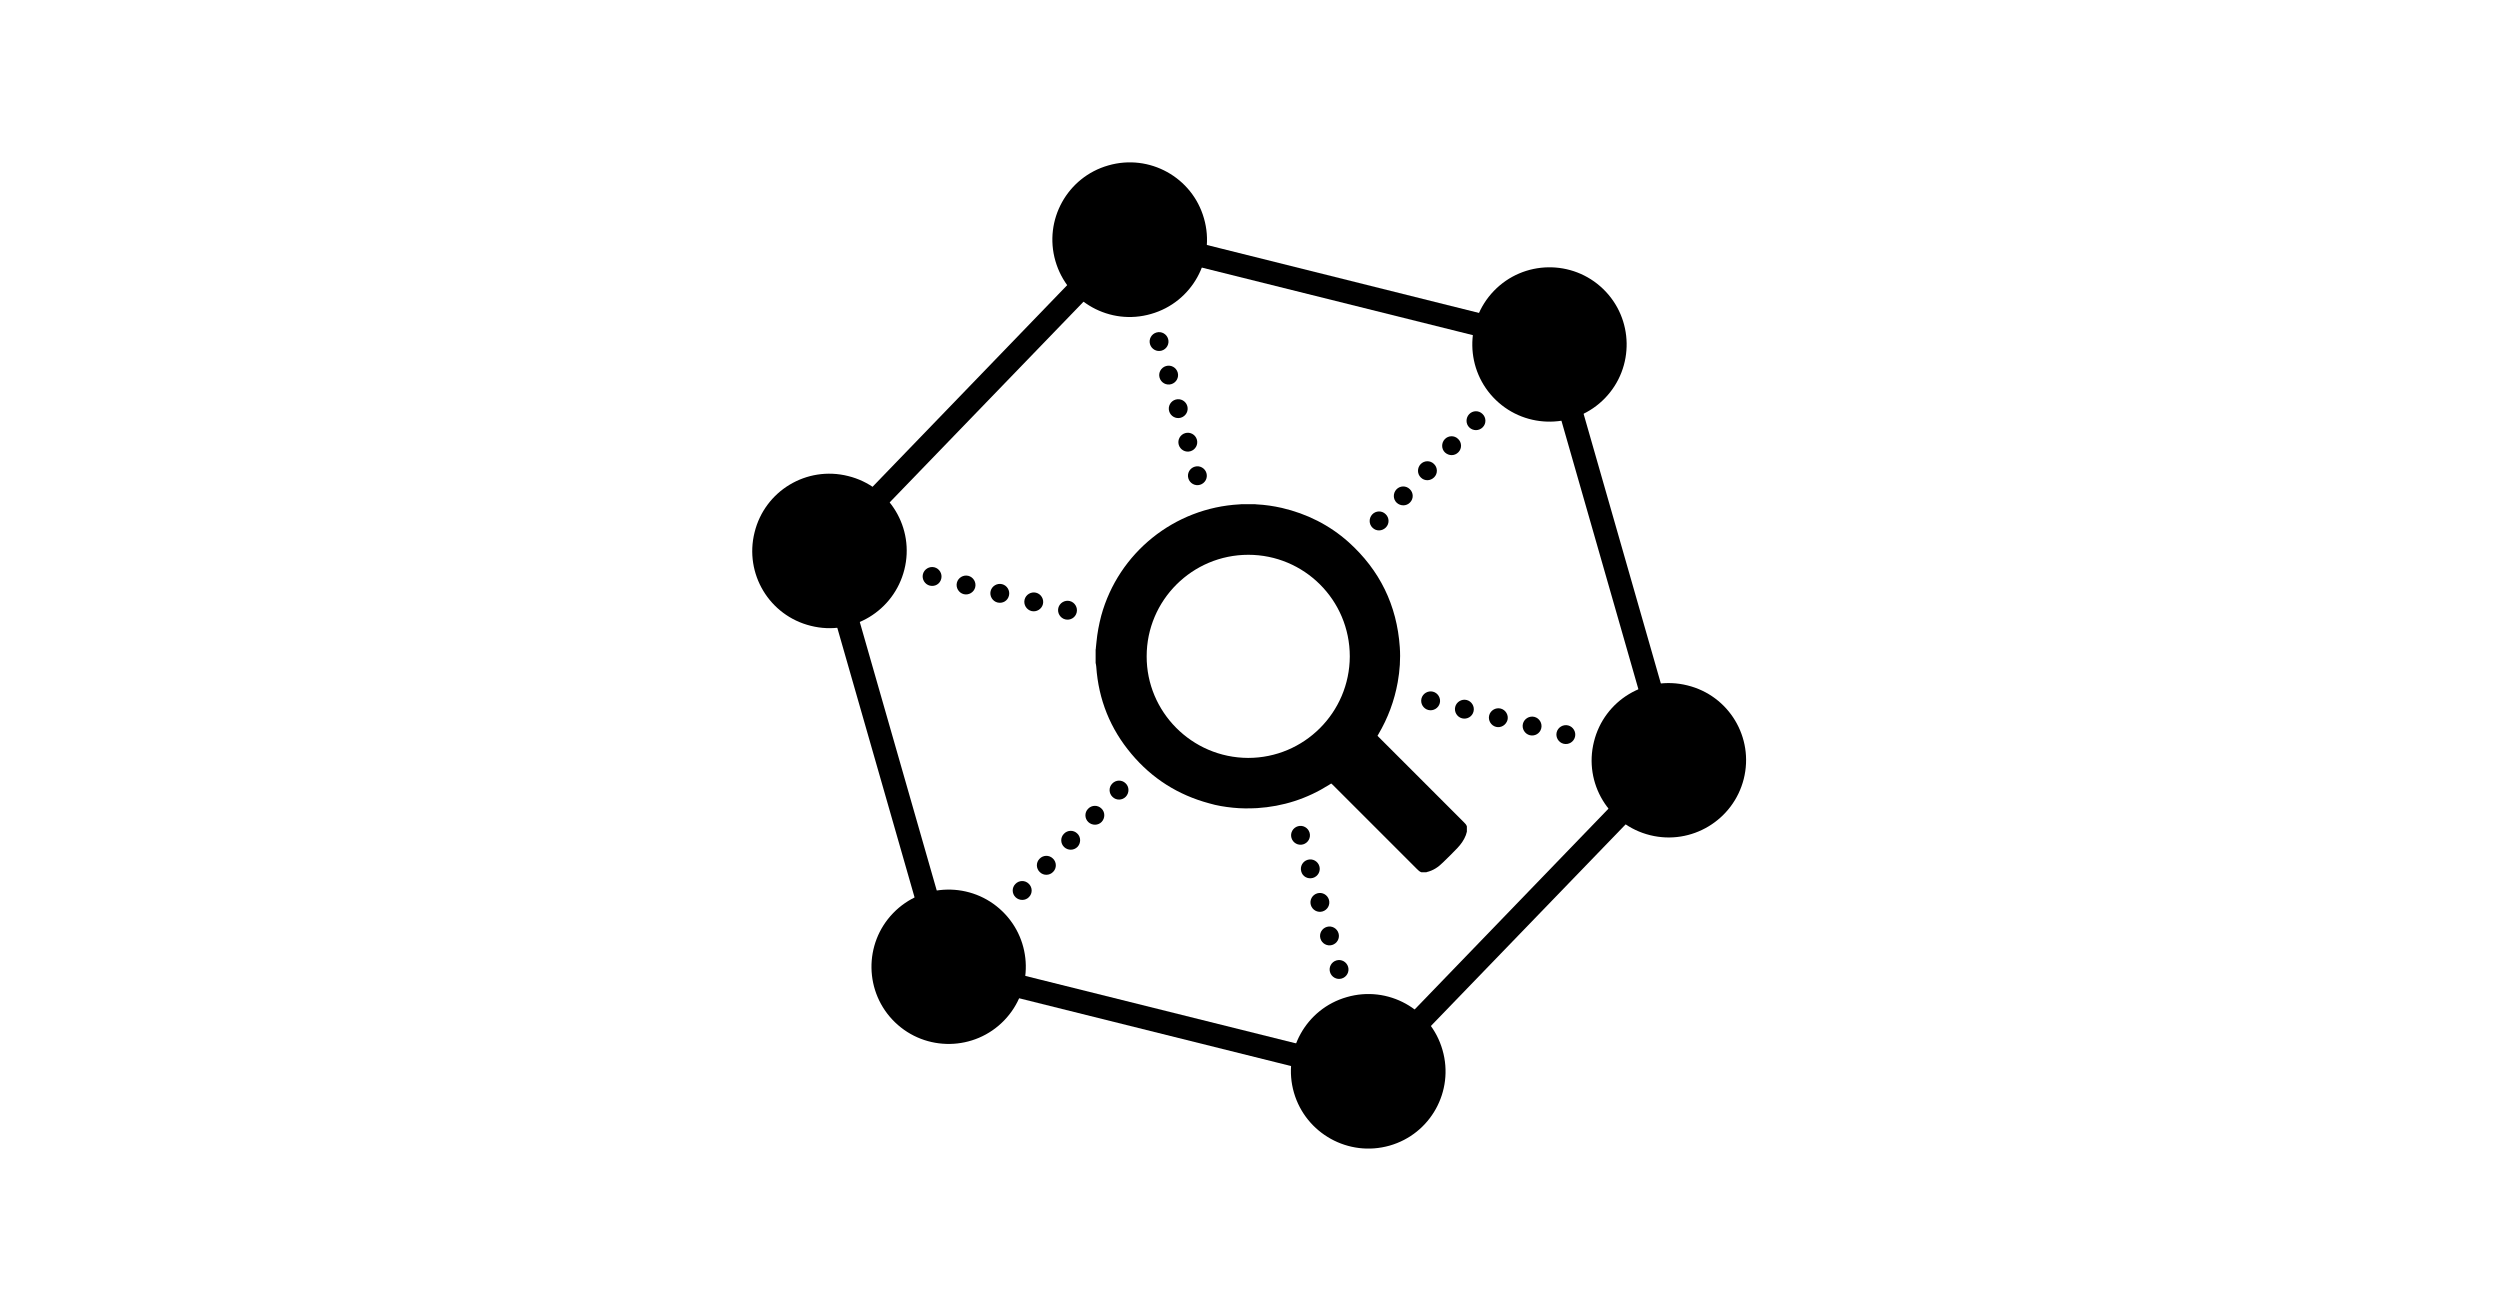
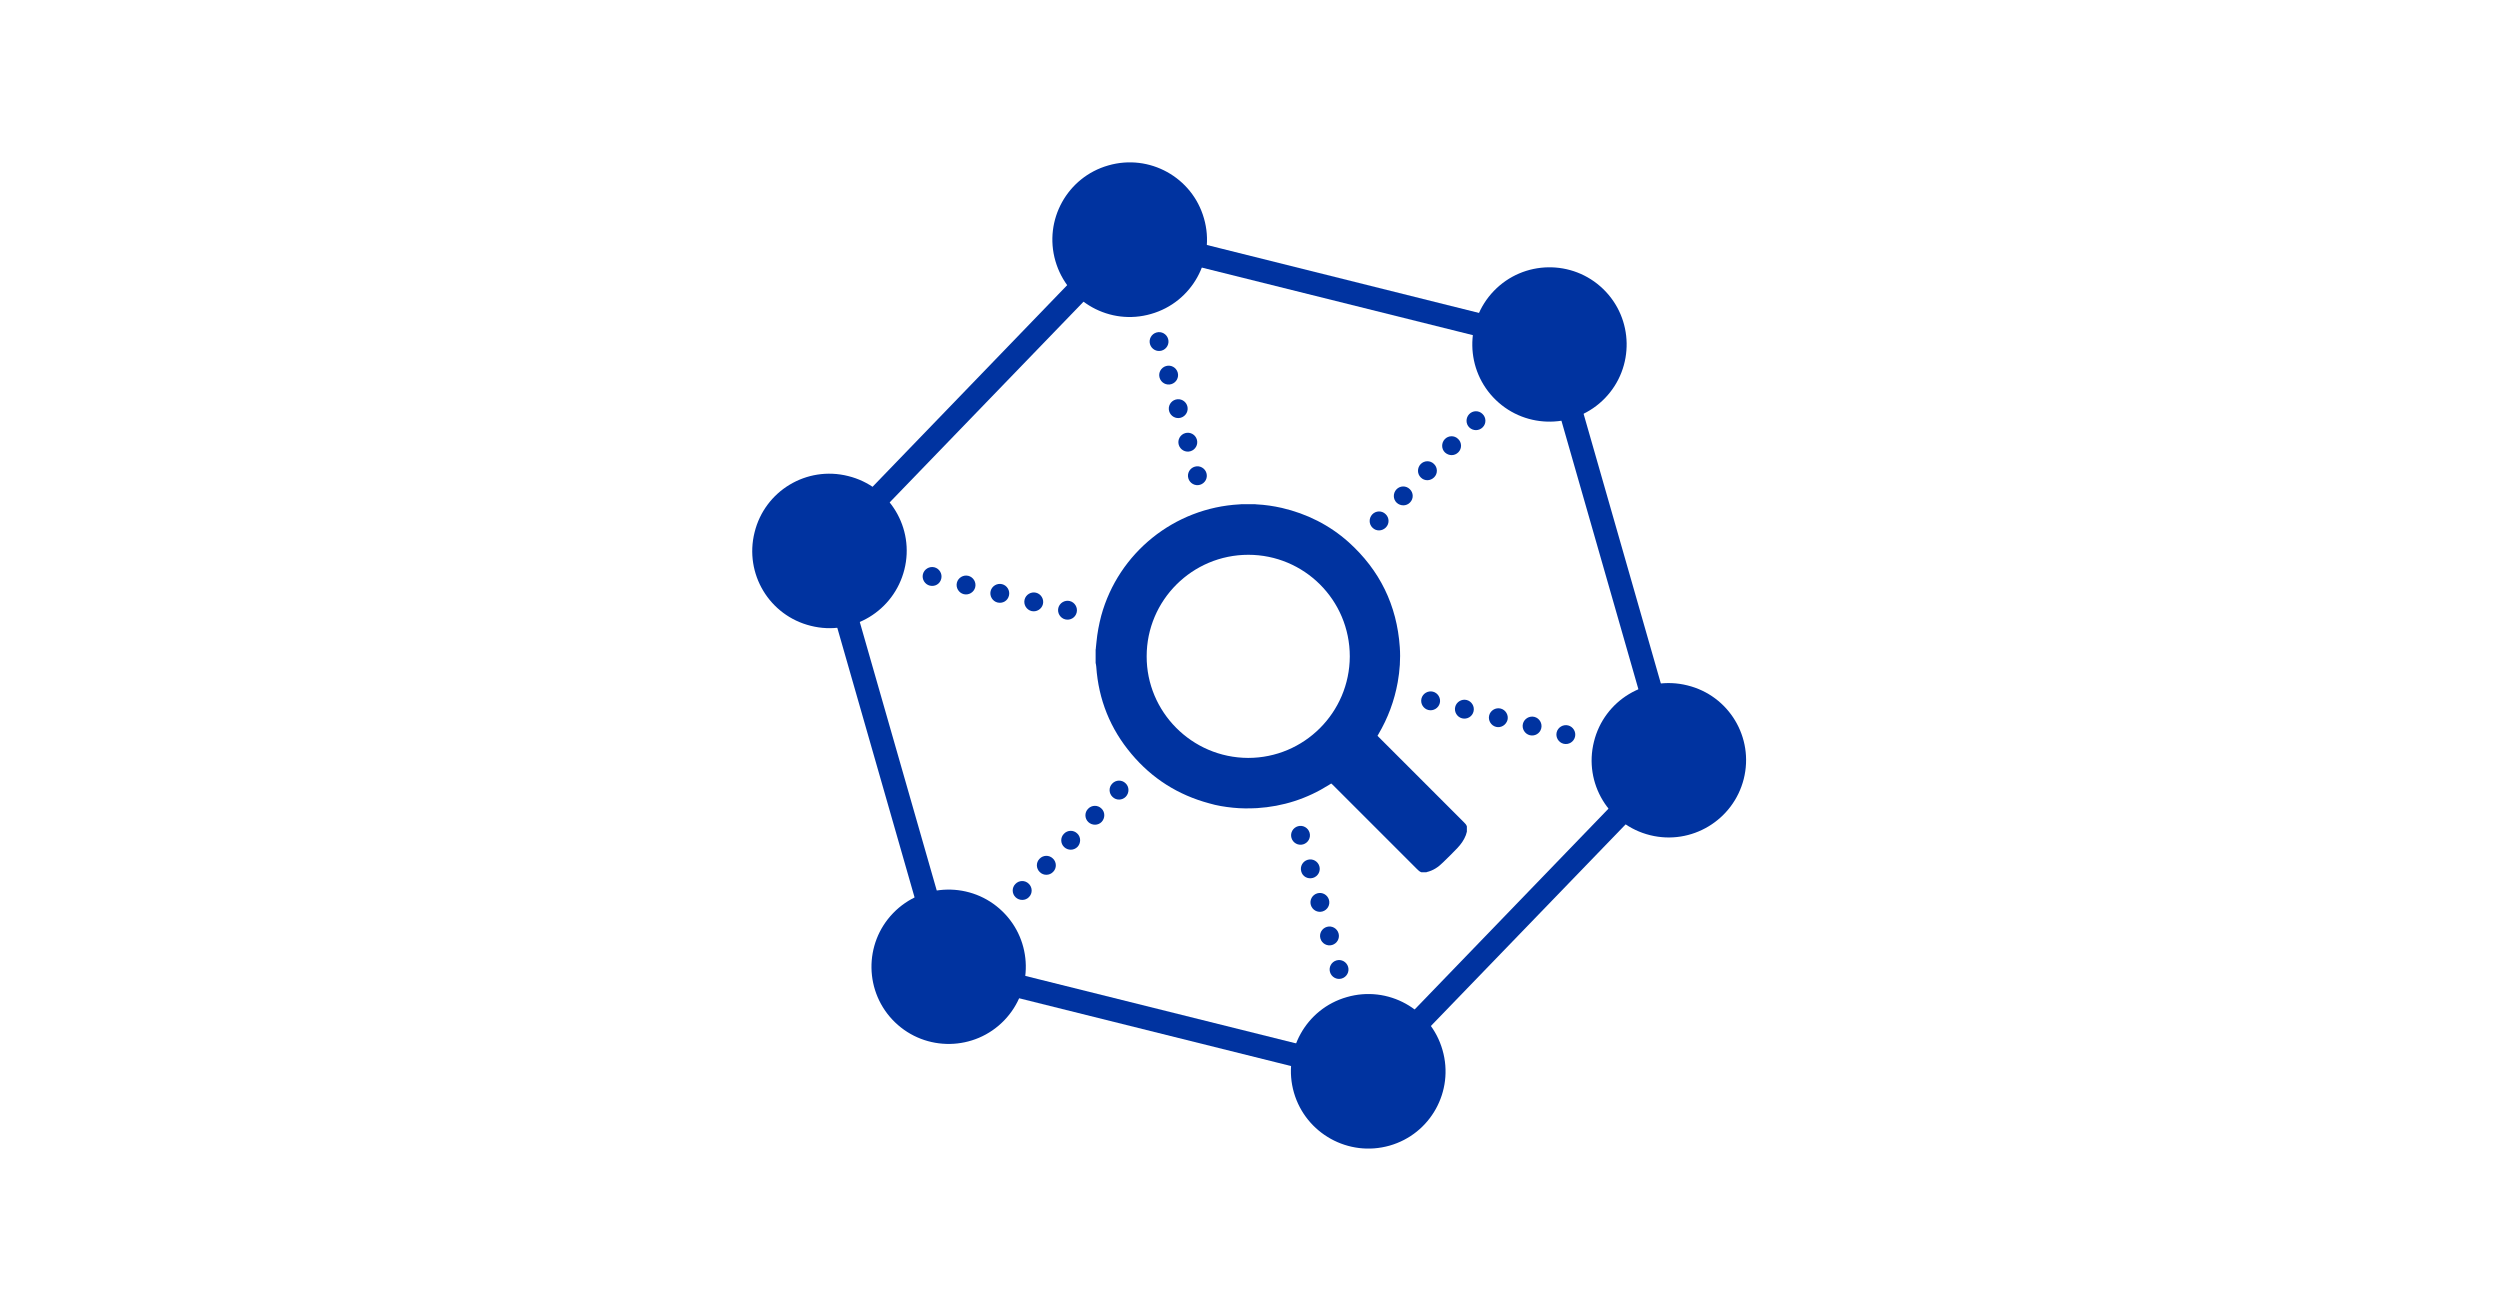
<svg xmlns="http://www.w3.org/2000/svg" version="1.1" id="Layer_1" x="0px" y="0px" viewBox="0 0 1200 628" style="enable-background:new 0 0 1200 628;" xml:space="preserve">
+   <style type="text/css">
+ 	.st0{fill:#0033A0;}
+ </style>
  <g>
-     <path d="M596,242c2.1,0,4.2,0,6.2,0c0.3,0,0.7,0.1,1,0.1c4.1,0.2,8.1,0.8,12.1,1.7c12,2.8,22.8,8.2,32,16.4   c15,13.5,23.2,30.3,24.6,50.4c0.4,5.7,0,11.3-1,16.9c-1.6,8.9-4.7,17.2-9.3,25c-0.1,0.2-0.2,0.4-0.4,0.7c0.2,0.2,0.4,0.4,0.6,0.6   c13.6,13.6,27.3,27.3,40.9,40.9c0.6,0.6,1.2,1.2,1.4,2c0,0.8,0,1.7,0,2.5c-0.2,0.6-0.3,1.1-0.5,1.7c-0.9,2.3-2.3,4.3-4,6.1   c-2.3,2.4-4.6,4.7-7,7c-2.2,2.2-4.7,3.9-7.8,4.6c0,0-0.1,0.1-0.1,0.1c-0.8,0-1.6,0-2.4,0c-0.9-0.3-1.5-0.9-2.2-1.6   c-13.5-13.5-26.9-26.9-40.4-40.4c-0.2-0.2-0.5-0.4-0.7-0.6c-0.1,0-0.2,0-0.2,0.1c-0.3,0.2-0.5,0.3-0.8,0.5   c-10.6,6.7-22.1,10.4-34.6,11.2c-3.9,0.2-7.8,0.2-11.6-0.2c-3.9-0.4-7.7-1-11.4-2.1c-14.9-4-27.4-11.9-37.3-23.7   c-10.2-12.1-15.8-26.1-16.9-41.9c0-0.6-0.2-1.2-0.3-1.8c0-2.1,0-4.3,0-6.4c0.1-0.2,0.1-0.5,0.1-0.7c0.1-1,0.2-1.9,0.3-2.9   c0.4-4.3,1.2-8.5,2.3-12.7c8.3-30.2,35.1-51.7,66.3-53.4C595.5,242.1,595.7,242,596,242L596,242z M550.4,315   c-0.1,26.6,21.6,48.7,48.7,48.8c26.9,0,48.7-21.8,48.8-48.7c0-27.2-22-48.8-48.7-48.8C572.3,266.3,550.4,288.1,550.4,315L550.4,315   z" />
-     <path d="M552.5,150.7c19.7-5.6,31.1-26.2,25.4-45.9c-5.6-19.7-26.2-31.1-45.9-25.4c-19.7,5.6-31.1,26.2-25.4,45.9   C512.3,145,532.8,156.4,552.5,150.7L552.5,150.7z" />
-     <path d="M667,549.9c19.7-5.6,31.1-26.2,25.4-45.9c-5.6-19.7-26.2-31.1-45.9-25.4c-19.7,5.6-31.1,26.2-25.4,45.9   C626.8,544.1,647.3,555.5,667,549.9L667,549.9z" />
-     <path d="M434.1,273.4c5-19.9-7.1-40-27-44.9c-19.9-5-40,7.1-44.9,27c-5,19.9,7.1,40,27,44.9C409,305.4,429.1,293.3,434.1,273.4   L434.1,273.4z" />
-     <path d="M837,373.9c5-19.9-7.1-40-27-44.9c-19.9-5-40,7.1-44.9,27c-5,19.9,7.1,40,27,44.9C811.9,405.8,832,393.7,837,373.9   L837,373.9z" />
-     <path d="M718,192c-14.7-14.2-15.1-37.7-0.9-52.4c14.2-14.7,37.7-15.1,52.4-0.9c14.7,14.2,15.1,37.7,0.9,52.4   C756.2,205.8,732.7,206.2,718,192L718,192z" />
-     <path d="M429.6,490.7c-14.7-14.2-15.1-37.7-0.9-52.4c14.2-14.7,37.7-15.1,52.4-0.9c14.7,14.2,15.1,37.7,0.9,52.4   C467.8,504.5,444.3,504.9,429.6,490.7L429.6,490.7z" />
-     <polygon points="402.5,263 391.8,266.1 449.1,466 459.8,462.9 402.5,263  " />
-     <polygon points="750,163.3 739.3,166.4 796.6,366.3 807.3,363.3 750,163.3  " />
-     <polygon points="456.3,459.5 453.6,470.3 655.4,520.6 658.1,509.8 456.3,459.5  " />
-     <polygon points="543.7,108.7 541,119.5 742.8,169.8 745.5,159.1 543.7,108.7  " />
-     <polygon points="797.8,361.5 805.8,369.3 661.3,518.9 653.3,511.2 797.8,361.5  " />
-     <polygon points="537.8,110.4 545.8,118.2 401.3,267.8 393.3,260.1 537.8,110.4  " />
-     <path d="M557.6,168.3c2.4-0.7,3.8-3.2,3.1-5.6c-0.7-2.4-3.2-3.8-5.6-3.1c-2.4,0.7-3.8,3.2-3.1,5.6   C552.7,167.6,555.2,169,557.6,168.3L557.6,168.3z" />
-     <path d="M562.2,184.4c2.4-0.7,3.8-3.2,3.1-5.6c-0.7-2.4-3.2-3.8-5.6-3.1c-2.4,0.7-3.8,3.2-3.1,5.6   C557.3,183.7,559.8,185.1,562.2,184.4L562.2,184.4z" />
-     <path d="M566.8,200.5c2.4-0.7,3.8-3.2,3.1-5.6c-0.7-2.4-3.2-3.8-5.6-3.1c-2.4,0.7-3.8,3.2-3.1,5.6S564.4,201.2,566.8,200.5   L566.8,200.5z" />
-     <path d="M571.4,216.6c2.4-0.7,3.8-3.2,3.1-5.6c-0.7-2.4-3.2-3.8-5.6-3.1s-3.8,3.2-3.1,5.6C566.5,215.9,569,217.3,571.4,216.6   L571.4,216.6z" />
-     <path d="M576,232.7c2.4-0.7,3.8-3.2,3.1-5.6c-0.7-2.4-3.2-3.8-5.6-3.1s-3.8,3.2-3.1,5.6C571.1,232,573.6,233.4,576,232.7L576,232.7   z" />
-     <path d="M625.5,405.3c2.4-0.7,3.8-3.2,3.1-5.6s-3.2-3.8-5.6-3.1s-3.8,3.2-3.1,5.6C620.6,404.6,623.1,406,625.5,405.3L625.5,405.3z" />
-     <path d="M630.2,421.4c2.4-0.7,3.8-3.2,3.1-5.6c-0.7-2.4-3.2-3.8-5.6-3.1s-3.8,3.2-3.1,5.6C625.2,420.7,627.7,422.1,630.2,421.4   L630.2,421.4z" />
-     <path d="M634.8,437.5c2.4-0.7,3.8-3.2,3.1-5.6s-3.2-3.8-5.6-3.1c-2.4,0.7-3.8,3.2-3.1,5.6C629.9,436.8,632.4,438.2,634.8,437.5   L634.8,437.5z" />
-     <path d="M639.4,453.6c2.4-0.7,3.8-3.2,3.1-5.6c-0.7-2.4-3.2-3.8-5.6-3.1c-2.4,0.7-3.8,3.2-3.1,5.6   C634.5,452.9,637,454.3,639.4,453.6L639.4,453.6z" />
-     <path d="M644,469.7c2.4-0.7,3.8-3.2,3.1-5.6s-3.2-3.8-5.6-3.1c-2.4,0.7-3.8,3.2-3.1,5.6C639.1,469,641.6,470.4,644,469.7L644,469.7   z" />
-     <path d="M451.8,277.8c0.6-2.4-0.9-4.9-3.3-5.5c-2.4-0.6-4.9,0.9-5.5,3.3c-0.6,2.4,0.9,4.9,3.3,5.5   C448.8,281.7,451.2,280.3,451.8,277.8L451.8,277.8z" />
-     <path d="M468.1,281.9c0.6-2.4-0.9-4.9-3.3-5.5c-2.4-0.6-4.9,0.9-5.5,3.3c-0.6,2.4,0.9,4.9,3.3,5.5   C465,285.8,467.5,284.3,468.1,281.9L468.1,281.9z" />
-     <path d="M484.3,285.9c0.6-2.4-0.9-4.9-3.3-5.5c-2.4-0.6-4.9,0.9-5.5,3.3c-0.6,2.4,0.9,4.9,3.3,5.5   C481.3,289.8,483.7,288.4,484.3,285.9L484.3,285.9z" />
-     <path d="M500.6,290c0.6-2.4-0.9-4.9-3.3-5.5c-2.4-0.6-4.9,0.9-5.5,3.3s0.9,4.9,3.3,5.5C497.5,293.9,500,292.4,500.6,290L500.6,290z   " />
-     <path d="M516.8,294c0.6-2.4-0.9-4.9-3.3-5.5c-2.4-0.6-4.9,0.9-5.5,3.3c-0.6,2.4,0.9,4.9,3.3,5.5C513.7,297.9,516.2,296.5,516.8,294   L516.8,294z" />
-     <path d="M691.1,337.5c0.6-2.4-0.9-4.9-3.3-5.5c-2.4-0.6-4.9,0.9-5.5,3.3c-0.6,2.4,0.9,4.9,3.3,5.5   C688,341.4,690.5,339.9,691.1,337.5L691.1,337.5z" />
-     <path d="M707.3,341.5c0.6-2.4-0.9-4.9-3.3-5.5c-2.4-0.6-4.9,0.9-5.5,3.3c-0.6,2.4,0.9,4.9,3.3,5.5   C704.2,345.4,706.7,344,707.3,341.5L707.3,341.5z" />
-     <path d="M723.6,345.6c0.6-2.4-0.9-4.9-3.3-5.5c-2.4-0.6-4.9,0.9-5.5,3.3c-0.6,2.4,0.9,4.9,3.3,5.5   C720.5,349.5,722.9,348,723.6,345.6L723.6,345.6z" />
-     <path d="M739.8,349.6c0.6-2.4-0.9-4.9-3.3-5.5c-2.4-0.6-4.9,0.9-5.5,3.3c-0.6,2.4,0.9,4.9,3.3,5.5   C736.7,353.5,739.2,352.1,739.8,349.6L739.8,349.6z" />
-     <path d="M756,353.7c0.6-2.4-0.9-4.9-3.3-5.5c-2.4-0.6-4.9,0.9-5.5,3.3c-0.6,2.4,0.9,4.9,3.3,5.5C753,357.6,755.4,356.1,756,353.7   L756,353.7z" />
-     <path d="M705.3,205.2c-1.8-1.7-1.8-4.6-0.1-6.4c1.7-1.8,4.6-1.9,6.4-0.1c1.8,1.7,1.9,4.6,0.1,6.4   C709.9,206.9,707.1,206.9,705.3,205.2L705.3,205.2z" />
-     <path d="M693.6,217.2c-1.8-1.7-1.8-4.6-0.1-6.4c1.7-1.8,4.6-1.9,6.4-0.1c1.8,1.7,1.9,4.6,0.1,6.4S695.5,218.9,693.6,217.2   L693.6,217.2z" />
-     <path d="M682,229.2c-1.8-1.7-1.8-4.6-0.1-6.4c1.7-1.8,4.6-1.9,6.4-0.1c1.8,1.7,1.9,4.6,0.1,6.4S683.8,231,682,229.2L682,229.2z" />
-     <path d="M670.4,241.3c-1.8-1.7-1.8-4.6-0.1-6.4c1.7-1.8,4.6-1.9,6.4-0.1c1.8,1.7,1.9,4.6,0.1,6.4C675.1,243,672.2,243,670.4,241.3   L670.4,241.3z" />
-     <path d="M658.8,253.3c-1.8-1.7-1.8-4.6-0.1-6.4c1.7-1.8,4.6-1.9,6.4-0.1c1.8,1.7,1.9,4.6,0.1,6.4   C663.4,255,660.6,255.1,658.8,253.3L658.8,253.3z" />
-     <path d="M534,382.5c-1.8-1.7-1.9-4.6-0.1-6.4c1.7-1.8,4.6-1.9,6.4-0.1c1.8,1.7,1.8,4.6,0.1,6.4C538.7,384.2,535.8,384.3,534,382.5   L534,382.5z" />
-     <path d="M522.4,394.6c-1.8-1.7-1.9-4.6-0.1-6.4c1.7-1.8,4.6-1.9,6.4-0.1c1.8,1.7,1.8,4.6,0.1,6.4   C527.1,396.3,524.2,396.3,522.4,394.6L522.4,394.6z" />
-     <path d="M510.8,406.6c-1.8-1.7-1.9-4.6-0.1-6.4c1.7-1.8,4.6-1.9,6.4-0.1c1.8,1.7,1.8,4.6,0.1,6.4   C515.4,408.3,512.6,408.3,510.8,406.6L510.8,406.6z" />
-     <path d="M499.1,418.6c-1.8-1.7-1.9-4.6-0.1-6.4c1.7-1.8,4.6-1.9,6.4-0.1c1.8,1.7,1.9,4.6,0.1,6.4   C503.8,420.3,500.9,420.4,499.1,418.6L499.1,418.6z" />
-     <path d="M487.5,430.7c-1.8-1.7-1.9-4.6-0.1-6.4c1.7-1.8,4.6-1.9,6.4-0.1c1.8,1.7,1.9,4.6,0.1,6.4   C492.2,432.4,489.3,432.4,487.5,430.7L487.5,430.7z" />
+     <path class="st0" d="M596,242c2.1,0,4.2,0,6.2,0c0.3,0,0.7,0.1,1,0.1c4.1,0.2,8.1,0.8,12.1,1.7c12,2.8,22.8,8.2,32,16.4   c15,13.5,23.2,30.3,24.6,50.4c0.4,5.7,0,11.3-1,16.9c-1.6,8.9-4.7,17.2-9.3,25c-0.1,0.2-0.2,0.4-0.4,0.7c0.2,0.2,0.4,0.4,0.6,0.6   c13.6,13.6,27.3,27.3,40.9,40.9c0.6,0.6,1.2,1.2,1.4,2c0,0.8,0,1.7,0,2.5c-0.2,0.6-0.3,1.1-0.5,1.7c-0.9,2.3-2.3,4.3-4,6.1   c-2.3,2.4-4.6,4.7-7,7c-2.2,2.2-4.7,3.9-7.8,4.6l-0.1,0.1c-0.8,0-1.6,0-2.4,0c-0.9-0.3-1.5-0.9-2.2-1.6   c-13.5-13.5-26.9-26.9-40.4-40.4c-0.2-0.2-0.5-0.4-0.7-0.6c-0.1,0-0.2,0-0.2,0.1c-0.3,0.2-0.5,0.3-0.8,0.5   c-10.6,6.7-22.1,10.4-34.6,11.2c-3.9,0.2-7.8,0.2-11.6-0.2c-3.9-0.4-7.7-1-11.4-2.1c-14.9-4-27.4-11.9-37.3-23.7   c-10.2-12.1-15.8-26.1-16.9-41.9c0-0.6-0.2-1.2-0.3-1.8c0-2.1,0-4.3,0-6.4c0.1-0.2,0.1-0.5,0.1-0.7c0.1-1,0.2-1.9,0.3-2.9   c0.4-4.3,1.2-8.5,2.3-12.7c8.3-30.2,35.1-51.7,66.3-53.4C595.5,242.1,595.7,242,596,242L596,242z M550.4,315   c-0.1,26.6,21.6,48.7,48.7,48.8c26.9,0,48.7-21.8,48.8-48.7c0-27.2-22-48.8-48.7-48.8C572.3,266.3,550.4,288.1,550.4,315L550.4,315   z" />
+     <path class="st0" d="M552.5,150.7c19.7-5.6,31.1-26.2,25.4-45.9c-5.6-19.7-26.2-31.1-45.9-25.4c-19.7,5.6-31.1,26.2-25.4,45.9   C512.3,145,532.8,156.4,552.5,150.7L552.5,150.7z" />
+     <path class="st0" d="M667,549.9c19.7-5.6,31.1-26.2,25.4-45.9c-5.6-19.7-26.2-31.1-45.9-25.4c-19.7,5.6-31.1,26.2-25.4,45.9   C626.8,544.1,647.3,555.5,667,549.9L667,549.9z" />
+     <path class="st0" d="M434.1,273.4c5-19.9-7.1-40-27-44.9c-19.9-5-40,7.1-44.9,27c-5,19.9,7.1,40,27,44.9   C409,305.4,429.1,293.3,434.1,273.4L434.1,273.4z" />
+     <path class="st0" d="M837,373.9c5-19.9-7.1-40-27-44.9c-19.9-5-40,7.1-44.9,27c-5,19.9,7.1,40,27,44.9   C811.9,405.8,832,393.7,837,373.9L837,373.9z" />
+     <path class="st0" d="M718,192c-14.7-14.2-15.1-37.7-0.9-52.4c14.2-14.7,37.7-15.1,52.4-0.9s15.1,37.7,0.9,52.4   C756.2,205.8,732.7,206.2,718,192L718,192z" />
+     <path class="st0" d="M429.6,490.7c-14.7-14.2-15.1-37.7-0.9-52.4c14.2-14.7,37.7-15.1,52.4-0.9c14.7,14.2,15.1,37.7,0.9,52.4   S444.3,504.9,429.6,490.7L429.6,490.7z" />
+     <polygon class="st0" points="402.5,263 391.8,266.1 449.1,466 459.8,462.9  " />
+     <polygon class="st0" points="750,163.3 739.3,166.4 796.6,366.3 807.3,363.3  " />
+     <polygon class="st0" points="456.3,459.5 453.6,470.3 655.4,520.6 658.1,509.8  " />
+     <polygon class="st0" points="543.7,108.7 541,119.5 742.8,169.8 745.5,159.1  " />
+     <polygon class="st0" points="797.8,361.5 805.8,369.3 661.3,518.9 653.3,511.2  " />
+     <polygon class="st0" points="537.8,110.4 545.8,118.2 401.3,267.8 393.3,260.1  " />
+     <path class="st0" d="M557.6,168.3c2.4-0.7,3.8-3.2,3.1-5.6c-0.7-2.4-3.2-3.8-5.6-3.1c-2.4,0.7-3.8,3.2-3.1,5.6   S555.2,169,557.6,168.3L557.6,168.3z" />
+     <path class="st0" d="M562.2,184.4c2.4-0.7,3.8-3.2,3.1-5.6c-0.7-2.4-3.2-3.8-5.6-3.1c-2.4,0.7-3.8,3.2-3.1,5.6   C557.3,183.7,559.8,185.1,562.2,184.4L562.2,184.4z" />
+     <path class="st0" d="M566.8,200.5c2.4-0.7,3.8-3.2,3.1-5.6c-0.7-2.4-3.2-3.8-5.6-3.1c-2.4,0.7-3.8,3.2-3.1,5.6   S564.4,201.2,566.8,200.5L566.8,200.5z" />
+     <path class="st0" d="M571.4,216.6c2.4-0.7,3.8-3.2,3.1-5.6c-0.7-2.4-3.2-3.8-5.6-3.1s-3.8,3.2-3.1,5.6   C566.5,215.9,569,217.3,571.4,216.6L571.4,216.6z" />
+     <path class="st0" d="M576,232.7c2.4-0.7,3.8-3.2,3.1-5.6c-0.7-2.4-3.2-3.8-5.6-3.1s-3.8,3.2-3.1,5.6   C571.1,232,573.6,233.4,576,232.7L576,232.7z" />
+     <path class="st0" d="M625.5,405.3c2.4-0.7,3.8-3.2,3.1-5.6s-3.2-3.8-5.6-3.1s-3.8,3.2-3.1,5.6C620.6,404.6,623.1,406,625.5,405.3   L625.5,405.3z" />
+     <path class="st0" d="M630.2,421.4c2.4-0.7,3.8-3.2,3.1-5.6s-3.2-3.8-5.6-3.1s-3.8,3.2-3.1,5.6C625.2,420.7,627.7,422.1,630.2,421.4   L630.2,421.4z" />
+     <path class="st0" d="M634.8,437.5c2.4-0.7,3.8-3.2,3.1-5.6s-3.2-3.8-5.6-3.1c-2.4,0.7-3.8,3.2-3.1,5.6S632.4,438.2,634.8,437.5   L634.8,437.5z" />
+     <path class="st0" d="M639.4,453.6c2.4-0.7,3.8-3.2,3.1-5.6s-3.2-3.8-5.6-3.1c-2.4,0.7-3.8,3.2-3.1,5.6   C634.5,452.9,637,454.3,639.4,453.6L639.4,453.6z" />
+     <path class="st0" d="M644,469.7c2.4-0.7,3.8-3.2,3.1-5.6s-3.2-3.8-5.6-3.1c-2.4,0.7-3.8,3.2-3.1,5.6   C639.1,469,641.6,470.4,644,469.7L644,469.7z" />
+     <path class="st0" d="M451.8,277.8c0.6-2.4-0.9-4.9-3.3-5.5s-4.9,0.9-5.5,3.3s0.9,4.9,3.3,5.5C448.8,281.7,451.2,280.3,451.8,277.8   L451.8,277.8z" />
+     <path class="st0" d="M468.1,281.9c0.6-2.4-0.9-4.9-3.3-5.5s-4.9,0.9-5.5,3.3s0.9,4.9,3.3,5.5S467.5,284.3,468.1,281.9L468.1,281.9z   " />
+     <path class="st0" d="M484.3,285.9c0.6-2.4-0.9-4.9-3.3-5.5s-4.9,0.9-5.5,3.3s0.9,4.9,3.3,5.5C481.3,289.8,483.7,288.4,484.3,285.9   L484.3,285.9z" />
+     <path class="st0" d="M500.6,290c0.6-2.4-0.9-4.9-3.3-5.5s-4.9,0.9-5.5,3.3s0.9,4.9,3.3,5.5S500,292.4,500.6,290L500.6,290z" />
+     <path class="st0" d="M516.8,294c0.6-2.4-0.9-4.9-3.3-5.5c-2.4-0.6-4.9,0.9-5.5,3.3s0.9,4.9,3.3,5.5   C513.7,297.9,516.2,296.5,516.8,294L516.8,294z" />
+     <path class="st0" d="M691.1,337.5c0.6-2.4-0.9-4.9-3.3-5.5c-2.4-0.6-4.9,0.9-5.5,3.3s0.9,4.9,3.3,5.5   C688,341.4,690.5,339.9,691.1,337.5L691.1,337.5z" />
+     <path class="st0" d="M707.3,341.5c0.6-2.4-0.9-4.9-3.3-5.5c-2.4-0.6-4.9,0.9-5.5,3.3s0.9,4.9,3.3,5.5   C704.2,345.4,706.7,344,707.3,341.5L707.3,341.5z" />
+     <path class="st0" d="M723.6,345.6c0.6-2.4-0.9-4.9-3.3-5.5c-2.4-0.6-4.9,0.9-5.5,3.3s0.9,4.9,3.3,5.5   C720.5,349.5,722.9,348,723.6,345.6L723.6,345.6z" />
+     <path class="st0" d="M739.8,349.6c0.6-2.4-0.9-4.9-3.3-5.5c-2.4-0.6-4.9,0.9-5.5,3.3s0.9,4.9,3.3,5.5   C736.7,353.5,739.2,352.1,739.8,349.6L739.8,349.6z" />
+     <path class="st0" d="M756,353.7c0.6-2.4-0.9-4.9-3.3-5.5c-2.4-0.6-4.9,0.9-5.5,3.3s0.9,4.9,3.3,5.5   C753,357.6,755.4,356.1,756,353.7L756,353.7z" />
+     <path class="st0" d="M705.3,205.2c-1.8-1.7-1.8-4.6-0.1-6.4c1.7-1.8,4.6-1.9,6.4-0.1c1.8,1.7,1.9,4.6,0.1,6.4   C709.9,206.9,707.1,206.9,705.3,205.2L705.3,205.2z" />
+     <path class="st0" d="M693.6,217.2c-1.8-1.7-1.8-4.6-0.1-6.4c1.7-1.8,4.6-1.9,6.4-0.1c1.8,1.7,1.9,4.6,0.1,6.4   S695.5,218.9,693.6,217.2L693.6,217.2z" />
+     <path class="st0" d="M682,229.2c-1.8-1.7-1.8-4.6-0.1-6.4c1.7-1.8,4.6-1.9,6.4-0.1c1.8,1.7,1.9,4.6,0.1,6.4S683.8,231,682,229.2   L682,229.2z" />
+     <path class="st0" d="M670.4,241.3c-1.8-1.7-1.8-4.6-0.1-6.4c1.7-1.8,4.6-1.9,6.4-0.1c1.8,1.7,1.9,4.6,0.1,6.4   C675.1,243,672.2,243,670.4,241.3L670.4,241.3z" />
+     <path class="st0" d="M658.8,253.3c-1.8-1.7-1.8-4.6-0.1-6.4c1.7-1.8,4.6-1.9,6.4-0.1c1.8,1.7,1.9,4.6,0.1,6.4   C663.4,255,660.6,255.1,658.8,253.3L658.8,253.3z" />
+     <path class="st0" d="M534,382.5c-1.8-1.7-1.9-4.6-0.1-6.4c1.7-1.8,4.6-1.9,6.4-0.1c1.8,1.7,1.8,4.6,0.1,6.4   C538.7,384.2,535.8,384.3,534,382.5L534,382.5z" />
+     <path class="st0" d="M522.4,394.6c-1.8-1.7-1.9-4.6-0.1-6.4c1.7-1.8,4.6-1.9,6.4-0.1c1.8,1.7,1.8,4.6,0.1,6.4   C527.1,396.3,524.2,396.3,522.4,394.6L522.4,394.6z" />
+     <path class="st0" d="M510.8,406.6c-1.8-1.7-1.9-4.6-0.1-6.4c1.7-1.8,4.6-1.9,6.4-0.1c1.8,1.7,1.8,4.6,0.1,6.4   C515.4,408.3,512.6,408.3,510.8,406.6L510.8,406.6z" />
+     <path class="st0" d="M499.1,418.6c-1.8-1.7-1.9-4.6-0.1-6.4c1.7-1.8,4.6-1.9,6.4-0.1c1.8,1.7,1.9,4.6,0.1,6.4   C503.8,420.3,500.9,420.4,499.1,418.6L499.1,418.6z" />
+     <path class="st0" d="M487.5,430.7c-1.8-1.7-1.9-4.6-0.1-6.4c1.7-1.8,4.6-1.9,6.4-0.1c1.8,1.7,1.9,4.6,0.1,6.4   C492.2,432.4,489.3,432.4,487.5,430.7L487.5,430.7z" />
  </g>
</svg>
